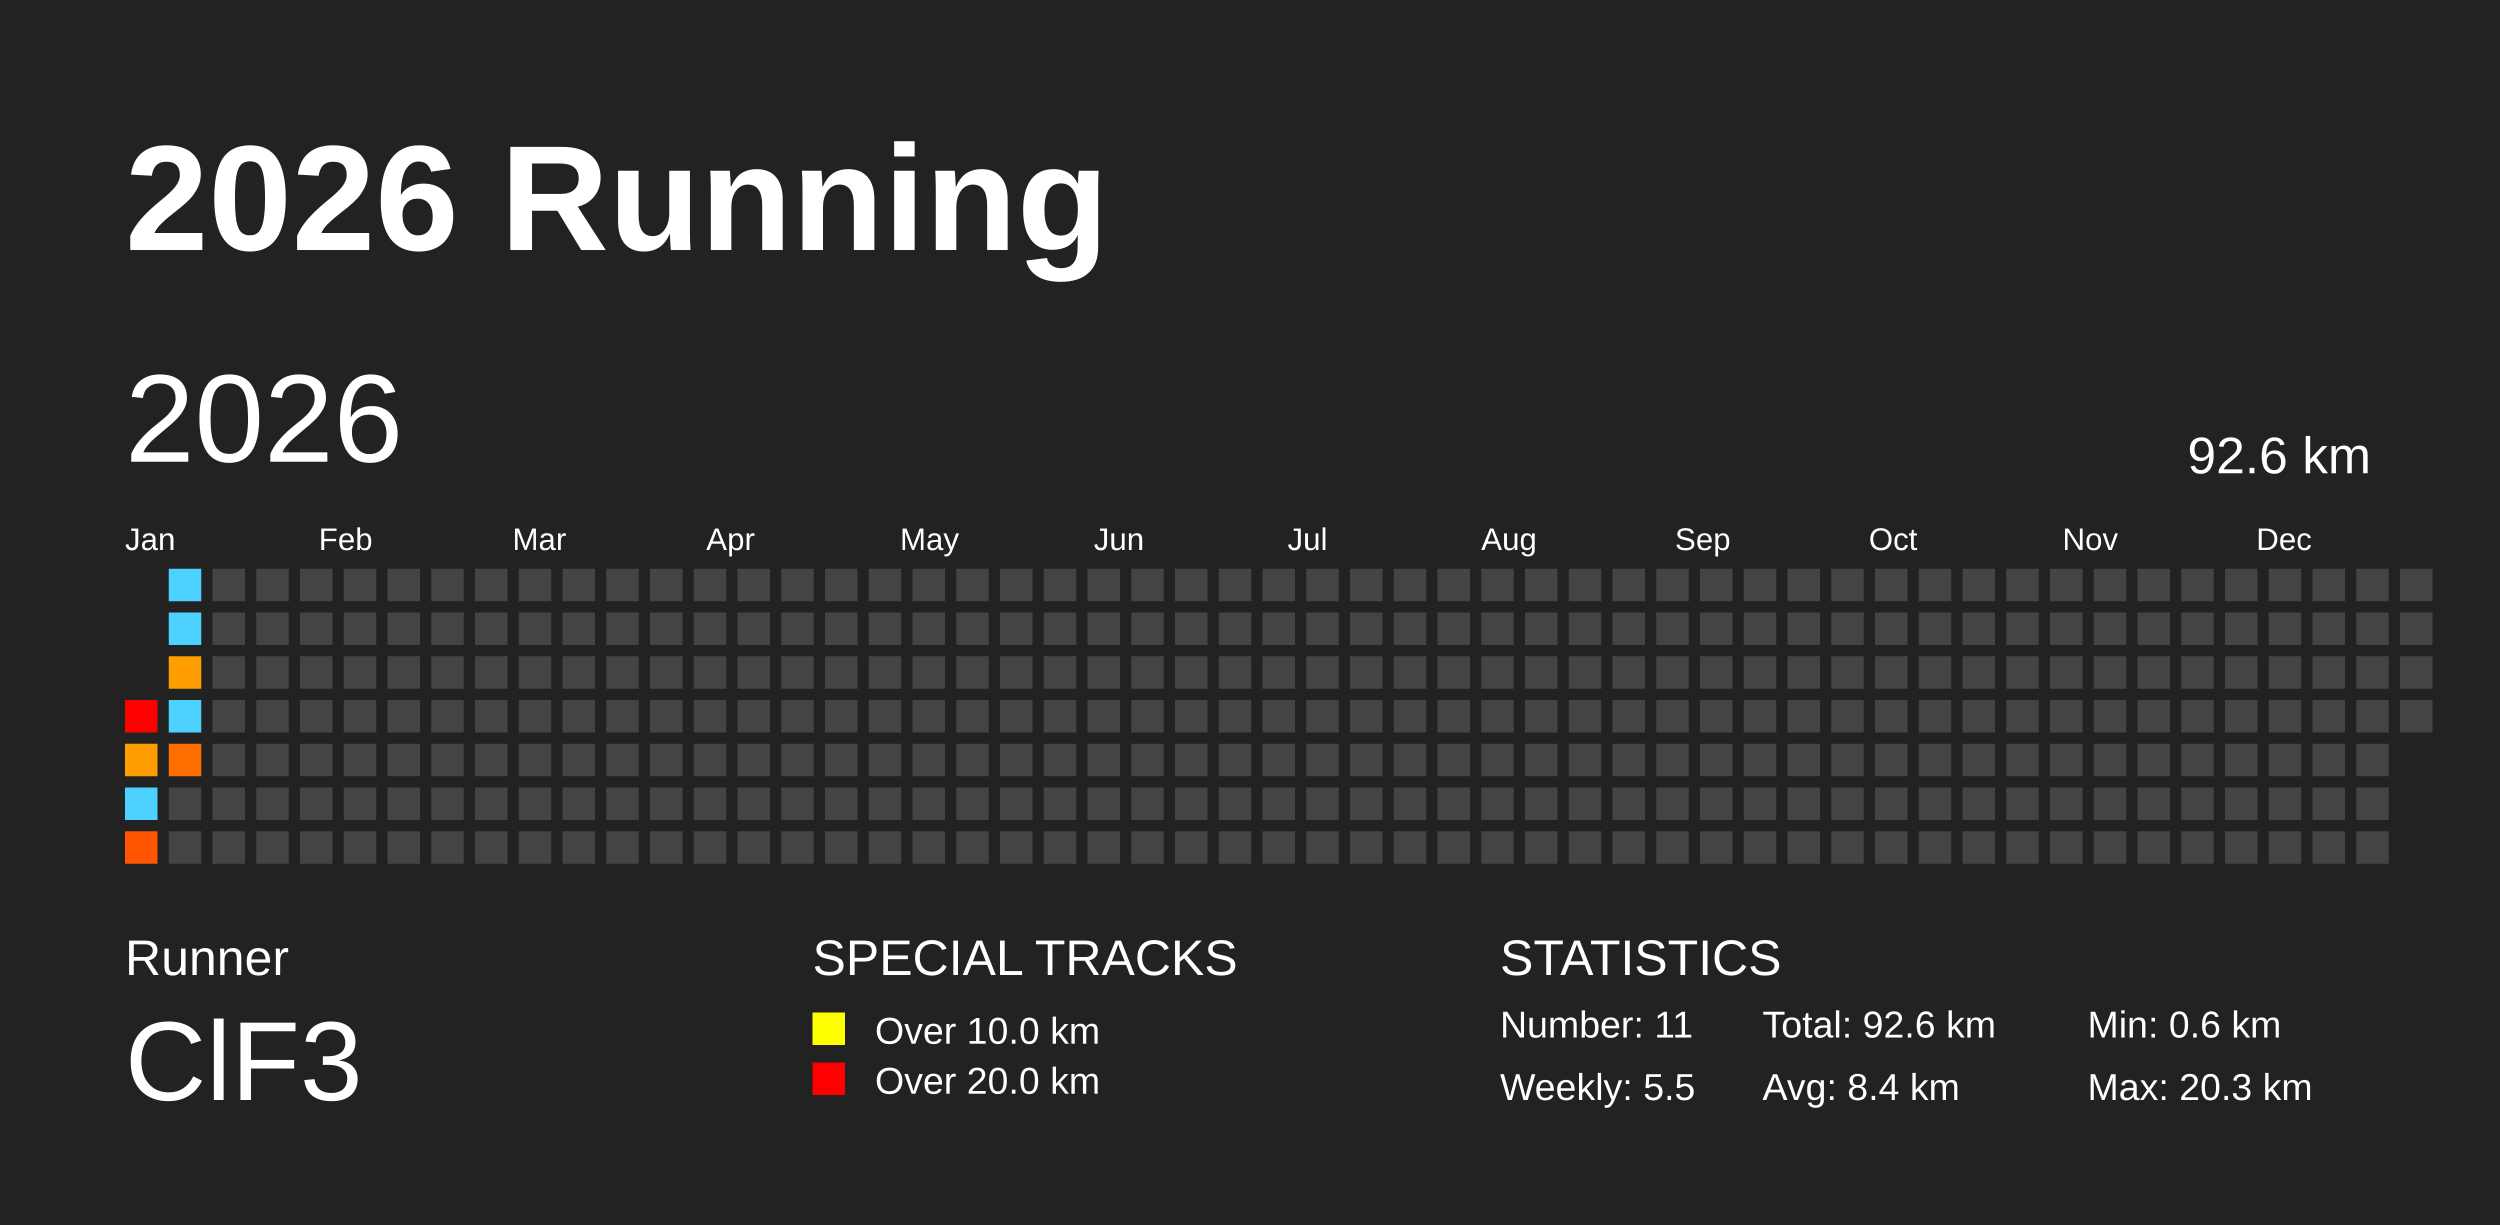
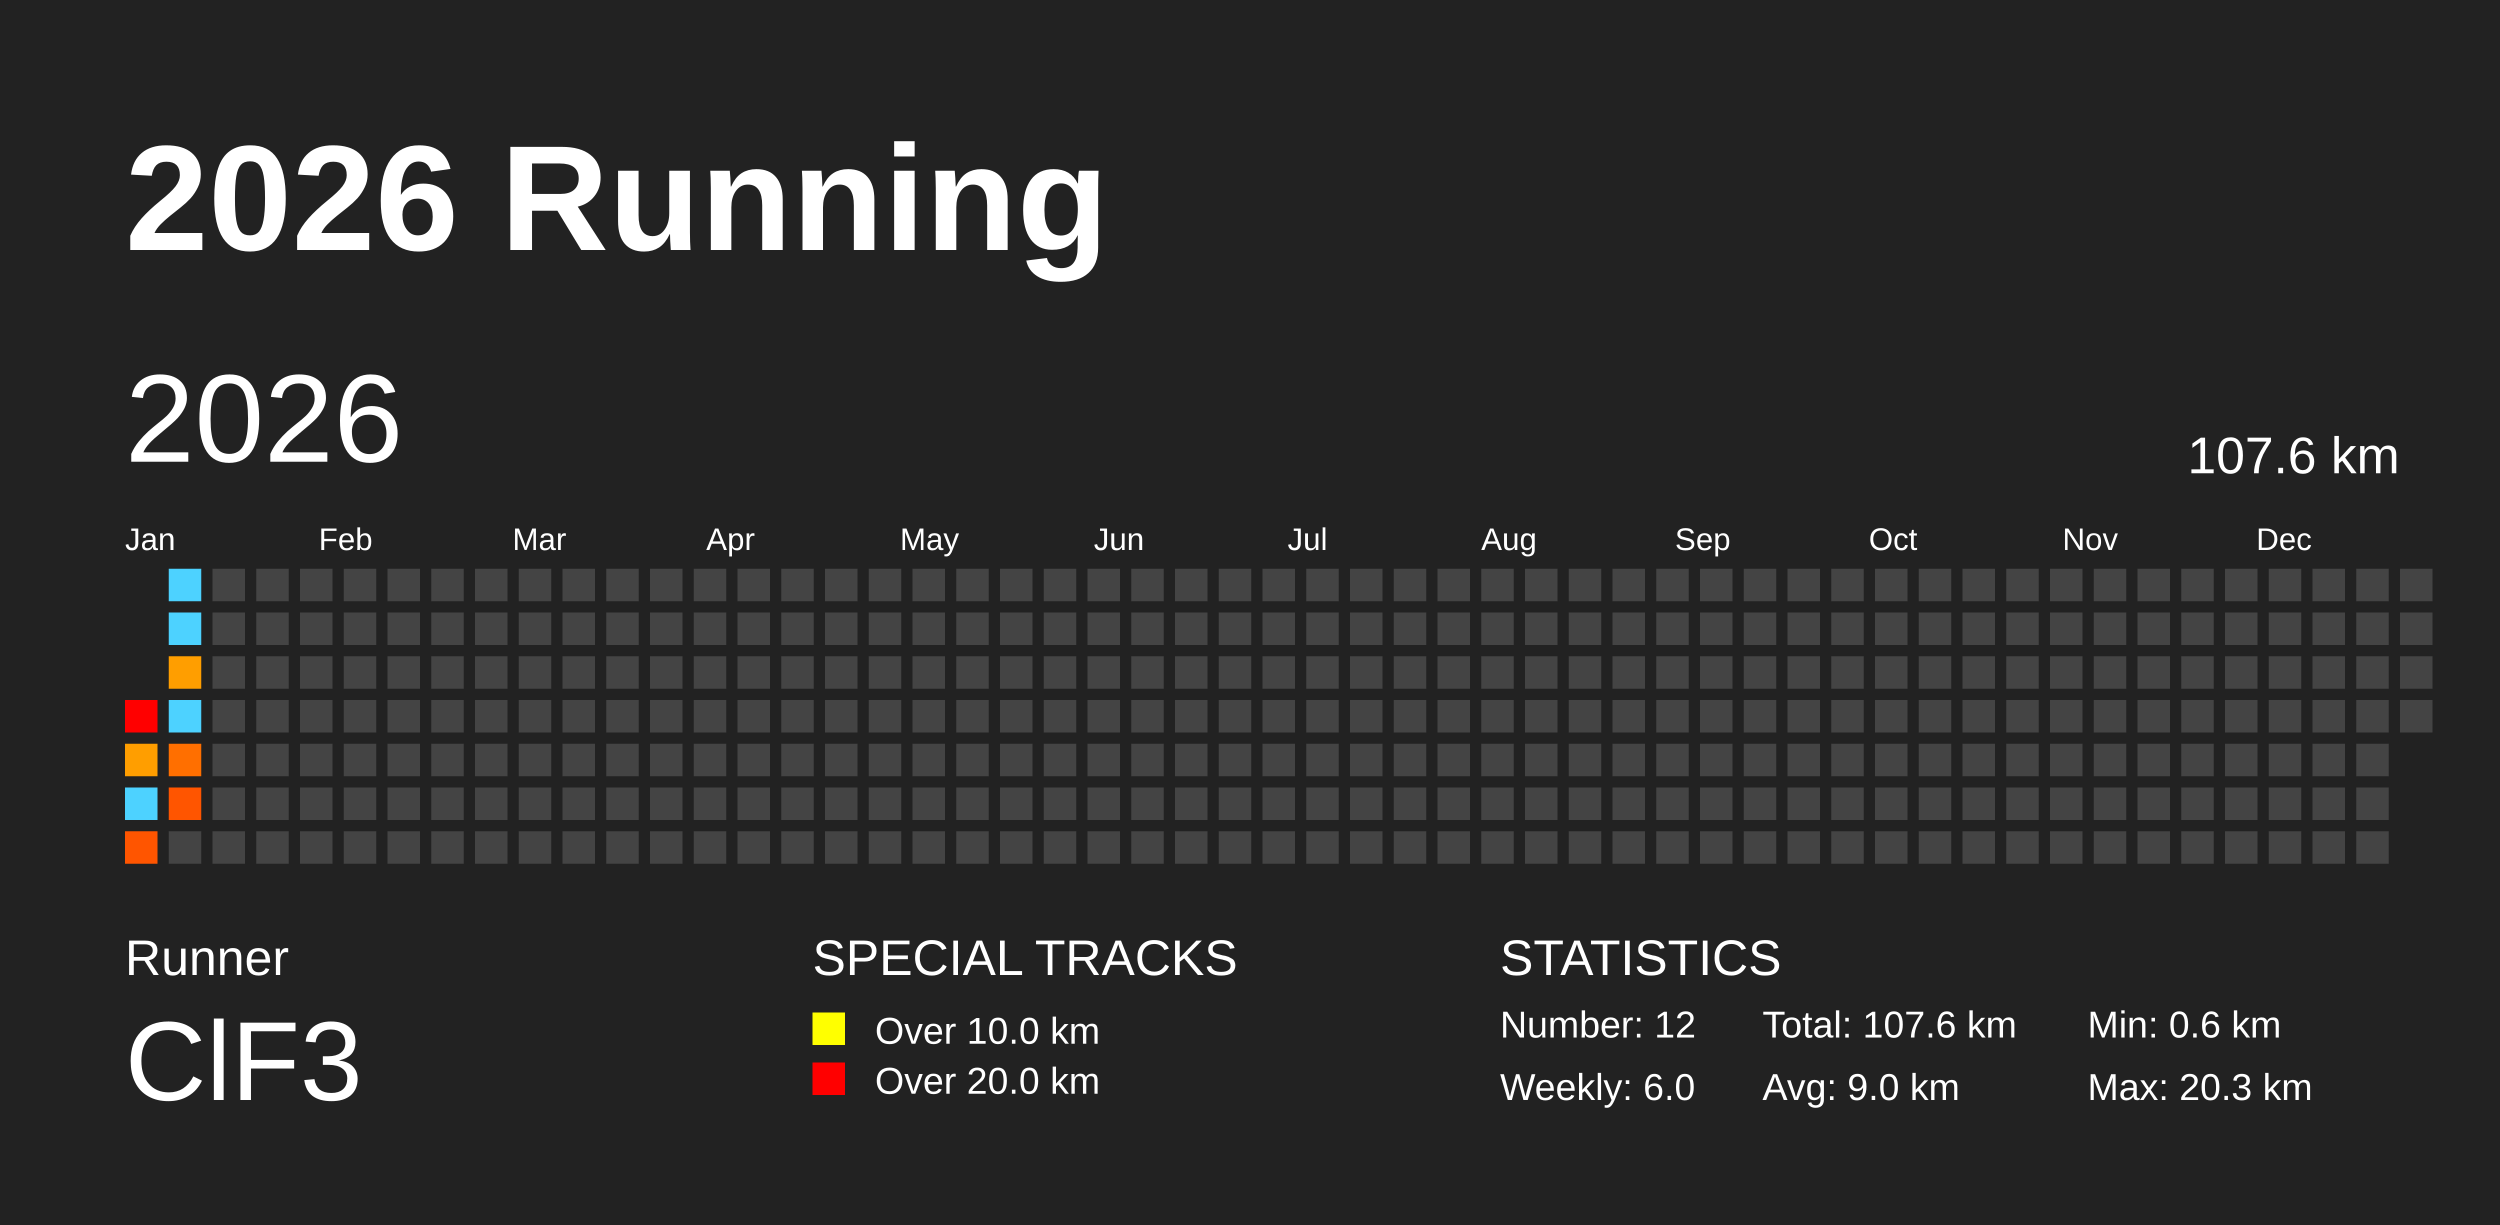
<svg xmlns="http://www.w3.org/2000/svg" baseProfile="full" height="98mm" version="1.1" viewBox="0,0,200,98" width="200mm">
  <defs />
  <rect fill="#222222" height="98" width="200" x="0" y="0" />
  <text fill="#FFFFFF" style="font-size:12px; font-family:Arial; font-weight:bold;" x="10" y="20">2026 Running</text>
  <text fill="#FFFFFF" style="font-size:4px; font-family:Arial" x="10" y="78">Runner</text>
  <text fill="#FFFFFF" style="font-size:9px; font-family:Arial" x="10" y="88">ClF3</text>
  <text fill="#FFFFFF" style="font-size:4px; font-family:Arial" x="65" y="78">SPECIAL TRACKS</text>
  <rect fill="yellow" height="2.6" width="2.6" x="65" y="81" />
  <text fill="#FFFFFF" style="font-size:3px; font-family:Arial" x="70" y="83.5">Over 10.0 km</text>
  <rect fill="red" height="2.6" width="2.6" x="65" y="85" />
  <text fill="#FFFFFF" style="font-size:3px; font-family:Arial" x="70" y="87.5">Over 20.0 km</text>
  <text fill="#FFFFFF" style="font-size:4px; font-family:Arial" x="120" y="78">STATISTICS</text>
-   <text fill="#FFFFFF" style="font-size:3px; font-family:Arial" x="120" y="83">Number: 11</text>
-   <text fill="#FFFFFF" style="font-size:3px; font-family:Arial" x="120" y="88">Weekly: 5.5</text>
-   <text fill="#FFFFFF" style="font-size:3px; font-family:Arial" x="141" y="83">Total: 92.6 km</text>
-   <text fill="#FFFFFF" style="font-size:3px; font-family:Arial" x="141" y="88">Avg: 8.4 km</text>
+   <text fill="#FFFFFF" style="font-size:3px; font-family:Arial" x="120" y="83">Number: 12</text>
+   <text fill="#FFFFFF" style="font-size:3px; font-family:Arial" x="120" y="88">Weekly: 6.0</text>
+   <text fill="#FFFFFF" style="font-size:3px; font-family:Arial" x="141" y="83">Total: 107.6 km</text>
+   <text fill="#FFFFFF" style="font-size:3px; font-family:Arial" x="141" y="88">Avg: 9.0 km</text>
  <text fill="#FFFFFF" style="font-size:3px; font-family:Arial" x="167" y="83">Min: 0.6 km</text>
  <text fill="#FFFFFF" style="font-size:3px; font-family:Arial" x="167" y="88">Max: 20.3 km</text>
  <text dominant-baseline="hanging" fill="#FFFFFF" style="font-size:10.0px; font-family:Arial;" x="10" y="30">2026</text>
-   <text dominant-baseline="hanging" fill="#FFFFFF" style="font-size:4.125px; font-family:Arial;" x="175" y="35">92.6 km</text>
+   <text dominant-baseline="hanging" fill="#FFFFFF" style="font-size:4.125px; font-family:Arial;" x="175" y="35">107.6 km</text>
  <text fill="#FFFFFF" style="font-size:2.5px; font-family:Arial" x="10.0" y="44">Jan</text>
  <text fill="#FFFFFF" style="font-size:2.5px; font-family:Arial" x="25.5" y="44">Feb</text>
  <text fill="#FFFFFF" style="font-size:2.5px; font-family:Arial" x="41.0" y="44">Mar</text>
  <text fill="#FFFFFF" style="font-size:2.5px; font-family:Arial" x="56.5" y="44">Apr</text>
  <text fill="#FFFFFF" style="font-size:2.5px; font-family:Arial" x="72.0" y="44">May</text>
  <text fill="#FFFFFF" style="font-size:2.5px; font-family:Arial" x="87.5" y="44">Jun</text>
  <text fill="#FFFFFF" style="font-size:2.5px; font-family:Arial" x="103.0" y="44">Jul</text>
  <text fill="#FFFFFF" style="font-size:2.5px; font-family:Arial" x="118.5" y="44">Aug</text>
  <text fill="#FFFFFF" style="font-size:2.5px; font-family:Arial" x="134.0" y="44">Sep</text>
  <text fill="#FFFFFF" style="font-size:2.5px; font-family:Arial" x="149.5" y="44">Oct</text>
  <text fill="#FFFFFF" style="font-size:2.5px; font-family:Arial" x="165.0" y="44">Nov</text>
  <text fill="#FFFFFF" style="font-size:2.5px; font-family:Arial" x="180.5" y="44">Dec</text>
  <rect fill="red" height="2.6" width="2.6" x="10.0" y="56.0" />
  <rect fill="#ff9e00" height="2.6" width="2.6" x="10.0" y="59.5" />
  <rect fill="#4dd2ff" height="2.6" width="2.6" x="10.0" y="63.0" />
  <rect fill="#ff5500" height="2.6" width="2.6" x="10.0" y="66.5" />
  <rect fill="#4dd2ff" height="2.6" width="2.6" x="13.5" y="45.5" />
  <rect fill="#4dd2ff" height="2.6" width="2.6" x="13.5" y="49.0" />
  <rect fill="#ff9e00" height="2.6" width="2.6" x="13.5" y="52.5" />
  <rect fill="#4dd2ff" height="2.6" width="2.6" x="13.5" y="56.0" />
  <rect fill="#ff6f00" height="2.6" width="2.6" x="13.5" y="59.5" />
-   <rect fill="#444444" height="2.6" width="2.6" x="13.5" y="63.0" />
+   <rect fill="#ff5500" height="2.6" width="2.6" x="13.5" y="63.0" />
  <rect fill="#444444" height="2.6" width="2.6" x="13.5" y="66.5" />
  <rect fill="#444444" height="2.6" width="2.6" x="17.0" y="45.5" />
  <rect fill="#444444" height="2.6" width="2.6" x="17.0" y="49.0" />
  <rect fill="#444444" height="2.6" width="2.6" x="17.0" y="52.5" />
  <rect fill="#444444" height="2.6" width="2.6" x="17.0" y="56.0" />
  <rect fill="#444444" height="2.6" width="2.6" x="17.0" y="59.5" />
  <rect fill="#444444" height="2.6" width="2.6" x="17.0" y="63.0" />
  <rect fill="#444444" height="2.6" width="2.6" x="17.0" y="66.5" />
  <rect fill="#444444" height="2.6" width="2.6" x="20.5" y="45.5" />
  <rect fill="#444444" height="2.6" width="2.6" x="20.5" y="49.0" />
  <rect fill="#444444" height="2.6" width="2.6" x="20.5" y="52.5" />
  <rect fill="#444444" height="2.6" width="2.6" x="20.5" y="56.0" />
  <rect fill="#444444" height="2.6" width="2.6" x="20.5" y="59.5" />
  <rect fill="#444444" height="2.6" width="2.6" x="20.5" y="63.0" />
  <rect fill="#444444" height="2.6" width="2.6" x="20.5" y="66.5" />
  <rect fill="#444444" height="2.6" width="2.6" x="24.0" y="45.5" />
  <rect fill="#444444" height="2.6" width="2.6" x="24.0" y="49.0" />
  <rect fill="#444444" height="2.6" width="2.6" x="24.0" y="52.5" />
  <rect fill="#444444" height="2.6" width="2.6" x="24.0" y="56.0" />
  <rect fill="#444444" height="2.6" width="2.6" x="24.0" y="59.5" />
  <rect fill="#444444" height="2.6" width="2.6" x="24.0" y="63.0" />
  <rect fill="#444444" height="2.6" width="2.6" x="24.0" y="66.5" />
  <rect fill="#444444" height="2.6" width="2.6" x="27.5" y="45.5" />
  <rect fill="#444444" height="2.6" width="2.6" x="27.5" y="49.0" />
  <rect fill="#444444" height="2.6" width="2.6" x="27.5" y="52.5" />
  <rect fill="#444444" height="2.6" width="2.6" x="27.5" y="56.0" />
  <rect fill="#444444" height="2.6" width="2.6" x="27.5" y="59.5" />
  <rect fill="#444444" height="2.6" width="2.6" x="27.5" y="63.0" />
  <rect fill="#444444" height="2.6" width="2.6" x="27.5" y="66.5" />
  <rect fill="#444444" height="2.6" width="2.6" x="31.0" y="45.5" />
  <rect fill="#444444" height="2.6" width="2.6" x="31.0" y="49.0" />
  <rect fill="#444444" height="2.6" width="2.6" x="31.0" y="52.5" />
  <rect fill="#444444" height="2.6" width="2.6" x="31.0" y="56.0" />
  <rect fill="#444444" height="2.6" width="2.6" x="31.0" y="59.5" />
  <rect fill="#444444" height="2.6" width="2.6" x="31.0" y="63.0" />
  <rect fill="#444444" height="2.6" width="2.6" x="31.0" y="66.5" />
  <rect fill="#444444" height="2.6" width="2.6" x="34.5" y="45.5" />
  <rect fill="#444444" height="2.6" width="2.6" x="34.5" y="49.0" />
  <rect fill="#444444" height="2.6" width="2.6" x="34.5" y="52.5" />
  <rect fill="#444444" height="2.6" width="2.6" x="34.5" y="56.0" />
  <rect fill="#444444" height="2.6" width="2.6" x="34.5" y="59.5" />
  <rect fill="#444444" height="2.6" width="2.6" x="34.5" y="63.0" />
  <rect fill="#444444" height="2.6" width="2.6" x="34.5" y="66.5" />
  <rect fill="#444444" height="2.6" width="2.6" x="38.0" y="45.5" />
  <rect fill="#444444" height="2.6" width="2.6" x="38.0" y="49.0" />
  <rect fill="#444444" height="2.6" width="2.6" x="38.0" y="52.5" />
  <rect fill="#444444" height="2.6" width="2.6" x="38.0" y="56.0" />
  <rect fill="#444444" height="2.6" width="2.6" x="38.0" y="59.5" />
  <rect fill="#444444" height="2.6" width="2.6" x="38.0" y="63.0" />
  <rect fill="#444444" height="2.6" width="2.6" x="38.0" y="66.5" />
  <rect fill="#444444" height="2.6" width="2.6" x="41.5" y="45.5" />
  <rect fill="#444444" height="2.6" width="2.6" x="41.5" y="49.0" />
  <rect fill="#444444" height="2.6" width="2.6" x="41.5" y="52.5" />
  <rect fill="#444444" height="2.6" width="2.6" x="41.5" y="56.0" />
  <rect fill="#444444" height="2.6" width="2.6" x="41.5" y="59.5" />
  <rect fill="#444444" height="2.6" width="2.6" x="41.5" y="63.0" />
  <rect fill="#444444" height="2.6" width="2.6" x="41.5" y="66.5" />
  <rect fill="#444444" height="2.6" width="2.6" x="45.0" y="45.5" />
  <rect fill="#444444" height="2.6" width="2.6" x="45.0" y="49.0" />
  <rect fill="#444444" height="2.6" width="2.6" x="45.0" y="52.5" />
  <rect fill="#444444" height="2.6" width="2.6" x="45.0" y="56.0" />
  <rect fill="#444444" height="2.6" width="2.6" x="45.0" y="59.5" />
  <rect fill="#444444" height="2.6" width="2.6" x="45.0" y="63.0" />
  <rect fill="#444444" height="2.6" width="2.6" x="45.0" y="66.5" />
  <rect fill="#444444" height="2.6" width="2.6" x="48.5" y="45.5" />
  <rect fill="#444444" height="2.6" width="2.6" x="48.5" y="49.0" />
  <rect fill="#444444" height="2.6" width="2.6" x="48.5" y="52.5" />
  <rect fill="#444444" height="2.6" width="2.6" x="48.5" y="56.0" />
  <rect fill="#444444" height="2.6" width="2.6" x="48.5" y="59.5" />
  <rect fill="#444444" height="2.6" width="2.6" x="48.5" y="63.0" />
  <rect fill="#444444" height="2.6" width="2.6" x="48.5" y="66.5" />
  <rect fill="#444444" height="2.6" width="2.6" x="52.0" y="45.5" />
  <rect fill="#444444" height="2.6" width="2.6" x="52.0" y="49.0" />
  <rect fill="#444444" height="2.6" width="2.6" x="52.0" y="52.5" />
  <rect fill="#444444" height="2.6" width="2.6" x="52.0" y="56.0" />
  <rect fill="#444444" height="2.6" width="2.6" x="52.0" y="59.5" />
  <rect fill="#444444" height="2.6" width="2.6" x="52.0" y="63.0" />
  <rect fill="#444444" height="2.6" width="2.6" x="52.0" y="66.5" />
  <rect fill="#444444" height="2.6" width="2.6" x="55.5" y="45.5" />
  <rect fill="#444444" height="2.6" width="2.6" x="55.5" y="49.0" />
  <rect fill="#444444" height="2.6" width="2.6" x="55.5" y="52.5" />
  <rect fill="#444444" height="2.6" width="2.6" x="55.5" y="56.0" />
  <rect fill="#444444" height="2.6" width="2.6" x="55.5" y="59.5" />
  <rect fill="#444444" height="2.6" width="2.6" x="55.5" y="63.0" />
  <rect fill="#444444" height="2.6" width="2.6" x="55.5" y="66.5" />
  <rect fill="#444444" height="2.6" width="2.6" x="59.0" y="45.5" />
  <rect fill="#444444" height="2.6" width="2.6" x="59.0" y="49.0" />
  <rect fill="#444444" height="2.6" width="2.6" x="59.0" y="52.5" />
  <rect fill="#444444" height="2.6" width="2.6" x="59.0" y="56.0" />
  <rect fill="#444444" height="2.6" width="2.6" x="59.0" y="59.5" />
  <rect fill="#444444" height="2.6" width="2.6" x="59.0" y="63.0" />
  <rect fill="#444444" height="2.6" width="2.6" x="59.0" y="66.5" />
  <rect fill="#444444" height="2.6" width="2.6" x="62.5" y="45.5" />
  <rect fill="#444444" height="2.6" width="2.6" x="62.5" y="49.0" />
  <rect fill="#444444" height="2.6" width="2.6" x="62.5" y="52.5" />
  <rect fill="#444444" height="2.6" width="2.6" x="62.5" y="56.0" />
  <rect fill="#444444" height="2.6" width="2.6" x="62.5" y="59.5" />
  <rect fill="#444444" height="2.6" width="2.6" x="62.5" y="63.0" />
  <rect fill="#444444" height="2.6" width="2.6" x="62.5" y="66.5" />
  <rect fill="#444444" height="2.6" width="2.6" x="66.0" y="45.5" />
  <rect fill="#444444" height="2.6" width="2.6" x="66.0" y="49.0" />
  <rect fill="#444444" height="2.6" width="2.6" x="66.0" y="52.5" />
  <rect fill="#444444" height="2.6" width="2.6" x="66.0" y="56.0" />
  <rect fill="#444444" height="2.6" width="2.6" x="66.0" y="59.5" />
  <rect fill="#444444" height="2.6" width="2.6" x="66.0" y="63.0" />
  <rect fill="#444444" height="2.6" width="2.6" x="66.0" y="66.5" />
  <rect fill="#444444" height="2.6" width="2.6" x="69.5" y="45.5" />
  <rect fill="#444444" height="2.6" width="2.6" x="69.5" y="49.0" />
  <rect fill="#444444" height="2.6" width="2.6" x="69.5" y="52.5" />
  <rect fill="#444444" height="2.6" width="2.6" x="69.5" y="56.0" />
  <rect fill="#444444" height="2.6" width="2.6" x="69.5" y="59.5" />
  <rect fill="#444444" height="2.6" width="2.6" x="69.5" y="63.0" />
  <rect fill="#444444" height="2.6" width="2.6" x="69.5" y="66.5" />
  <rect fill="#444444" height="2.6" width="2.6" x="73.0" y="45.5" />
  <rect fill="#444444" height="2.6" width="2.6" x="73.0" y="49.0" />
  <rect fill="#444444" height="2.6" width="2.6" x="73.0" y="52.5" />
  <rect fill="#444444" height="2.6" width="2.6" x="73.0" y="56.0" />
  <rect fill="#444444" height="2.6" width="2.6" x="73.0" y="59.5" />
  <rect fill="#444444" height="2.6" width="2.6" x="73.0" y="63.0" />
  <rect fill="#444444" height="2.6" width="2.6" x="73.0" y="66.5" />
  <rect fill="#444444" height="2.6" width="2.6" x="76.5" y="45.5" />
  <rect fill="#444444" height="2.6" width="2.6" x="76.5" y="49.0" />
  <rect fill="#444444" height="2.6" width="2.6" x="76.5" y="52.5" />
  <rect fill="#444444" height="2.6" width="2.6" x="76.5" y="56.0" />
  <rect fill="#444444" height="2.6" width="2.6" x="76.5" y="59.5" />
  <rect fill="#444444" height="2.6" width="2.6" x="76.5" y="63.0" />
  <rect fill="#444444" height="2.6" width="2.6" x="76.5" y="66.5" />
  <rect fill="#444444" height="2.6" width="2.6" x="80.0" y="45.5" />
  <rect fill="#444444" height="2.6" width="2.6" x="80.0" y="49.0" />
  <rect fill="#444444" height="2.6" width="2.6" x="80.0" y="52.5" />
  <rect fill="#444444" height="2.6" width="2.6" x="80.0" y="56.0" />
  <rect fill="#444444" height="2.6" width="2.6" x="80.0" y="59.5" />
  <rect fill="#444444" height="2.6" width="2.6" x="80.0" y="63.0" />
  <rect fill="#444444" height="2.6" width="2.6" x="80.0" y="66.5" />
  <rect fill="#444444" height="2.6" width="2.6" x="83.5" y="45.5" />
  <rect fill="#444444" height="2.6" width="2.6" x="83.5" y="49.0" />
  <rect fill="#444444" height="2.6" width="2.6" x="83.5" y="52.5" />
  <rect fill="#444444" height="2.6" width="2.6" x="83.5" y="56.0" />
  <rect fill="#444444" height="2.6" width="2.6" x="83.5" y="59.5" />
  <rect fill="#444444" height="2.6" width="2.6" x="83.5" y="63.0" />
  <rect fill="#444444" height="2.6" width="2.6" x="83.5" y="66.5" />
  <rect fill="#444444" height="2.6" width="2.6" x="87.0" y="45.5" />
  <rect fill="#444444" height="2.6" width="2.6" x="87.0" y="49.0" />
  <rect fill="#444444" height="2.6" width="2.6" x="87.0" y="52.5" />
  <rect fill="#444444" height="2.6" width="2.6" x="87.0" y="56.0" />
  <rect fill="#444444" height="2.6" width="2.6" x="87.0" y="59.5" />
  <rect fill="#444444" height="2.6" width="2.6" x="87.0" y="63.0" />
  <rect fill="#444444" height="2.6" width="2.6" x="87.0" y="66.5" />
  <rect fill="#444444" height="2.6" width="2.6" x="90.5" y="45.5" />
  <rect fill="#444444" height="2.6" width="2.6" x="90.5" y="49.0" />
  <rect fill="#444444" height="2.6" width="2.6" x="90.5" y="52.5" />
  <rect fill="#444444" height="2.6" width="2.6" x="90.5" y="56.0" />
  <rect fill="#444444" height="2.6" width="2.6" x="90.5" y="59.5" />
  <rect fill="#444444" height="2.6" width="2.6" x="90.5" y="63.0" />
  <rect fill="#444444" height="2.6" width="2.6" x="90.5" y="66.5" />
  <rect fill="#444444" height="2.6" width="2.6" x="94.0" y="45.5" />
  <rect fill="#444444" height="2.6" width="2.6" x="94.0" y="49.0" />
  <rect fill="#444444" height="2.6" width="2.6" x="94.0" y="52.5" />
  <rect fill="#444444" height="2.6" width="2.6" x="94.0" y="56.0" />
  <rect fill="#444444" height="2.6" width="2.6" x="94.0" y="59.5" />
  <rect fill="#444444" height="2.6" width="2.6" x="94.0" y="63.0" />
  <rect fill="#444444" height="2.6" width="2.6" x="94.0" y="66.5" />
  <rect fill="#444444" height="2.6" width="2.6" x="97.5" y="45.5" />
  <rect fill="#444444" height="2.6" width="2.6" x="97.5" y="49.0" />
  <rect fill="#444444" height="2.6" width="2.6" x="97.5" y="52.5" />
  <rect fill="#444444" height="2.6" width="2.6" x="97.5" y="56.0" />
  <rect fill="#444444" height="2.6" width="2.6" x="97.5" y="59.5" />
  <rect fill="#444444" height="2.6" width="2.6" x="97.5" y="63.0" />
  <rect fill="#444444" height="2.6" width="2.6" x="97.5" y="66.5" />
  <rect fill="#444444" height="2.6" width="2.6" x="101.0" y="45.5" />
  <rect fill="#444444" height="2.6" width="2.6" x="101.0" y="49.0" />
  <rect fill="#444444" height="2.6" width="2.6" x="101.0" y="52.5" />
  <rect fill="#444444" height="2.6" width="2.6" x="101.0" y="56.0" />
  <rect fill="#444444" height="2.6" width="2.6" x="101.0" y="59.5" />
  <rect fill="#444444" height="2.6" width="2.6" x="101.0" y="63.0" />
  <rect fill="#444444" height="2.6" width="2.6" x="101.0" y="66.5" />
  <rect fill="#444444" height="2.6" width="2.6" x="104.5" y="45.5" />
  <rect fill="#444444" height="2.6" width="2.6" x="104.5" y="49.0" />
  <rect fill="#444444" height="2.6" width="2.6" x="104.5" y="52.5" />
  <rect fill="#444444" height="2.6" width="2.6" x="104.5" y="56.0" />
  <rect fill="#444444" height="2.6" width="2.6" x="104.5" y="59.5" />
  <rect fill="#444444" height="2.6" width="2.6" x="104.5" y="63.0" />
  <rect fill="#444444" height="2.6" width="2.6" x="104.5" y="66.5" />
  <rect fill="#444444" height="2.6" width="2.6" x="108.0" y="45.5" />
  <rect fill="#444444" height="2.6" width="2.6" x="108.0" y="49.0" />
  <rect fill="#444444" height="2.6" width="2.6" x="108.0" y="52.5" />
  <rect fill="#444444" height="2.6" width="2.6" x="108.0" y="56.0" />
  <rect fill="#444444" height="2.6" width="2.6" x="108.0" y="59.5" />
  <rect fill="#444444" height="2.6" width="2.6" x="108.0" y="63.0" />
  <rect fill="#444444" height="2.6" width="2.6" x="108.0" y="66.5" />
  <rect fill="#444444" height="2.6" width="2.6" x="111.5" y="45.5" />
  <rect fill="#444444" height="2.6" width="2.6" x="111.5" y="49.0" />
  <rect fill="#444444" height="2.6" width="2.6" x="111.5" y="52.5" />
  <rect fill="#444444" height="2.6" width="2.6" x="111.5" y="56.0" />
  <rect fill="#444444" height="2.6" width="2.6" x="111.5" y="59.5" />
  <rect fill="#444444" height="2.6" width="2.6" x="111.5" y="63.0" />
  <rect fill="#444444" height="2.6" width="2.6" x="111.5" y="66.5" />
  <rect fill="#444444" height="2.6" width="2.6" x="115.0" y="45.5" />
  <rect fill="#444444" height="2.6" width="2.6" x="115.0" y="49.0" />
  <rect fill="#444444" height="2.6" width="2.6" x="115.0" y="52.5" />
  <rect fill="#444444" height="2.6" width="2.6" x="115.0" y="56.0" />
  <rect fill="#444444" height="2.6" width="2.6" x="115.0" y="59.5" />
  <rect fill="#444444" height="2.6" width="2.6" x="115.0" y="63.0" />
  <rect fill="#444444" height="2.6" width="2.6" x="115.0" y="66.5" />
  <rect fill="#444444" height="2.6" width="2.6" x="118.5" y="45.5" />
  <rect fill="#444444" height="2.6" width="2.6" x="118.5" y="49.0" />
  <rect fill="#444444" height="2.6" width="2.6" x="118.5" y="52.5" />
  <rect fill="#444444" height="2.6" width="2.6" x="118.5" y="56.0" />
  <rect fill="#444444" height="2.6" width="2.6" x="118.5" y="59.5" />
  <rect fill="#444444" height="2.6" width="2.6" x="118.5" y="63.0" />
  <rect fill="#444444" height="2.6" width="2.6" x="118.5" y="66.5" />
  <rect fill="#444444" height="2.6" width="2.6" x="122.0" y="45.5" />
  <rect fill="#444444" height="2.6" width="2.6" x="122.0" y="49.0" />
  <rect fill="#444444" height="2.6" width="2.6" x="122.0" y="52.5" />
  <rect fill="#444444" height="2.6" width="2.6" x="122.0" y="56.0" />
  <rect fill="#444444" height="2.6" width="2.6" x="122.0" y="59.5" />
  <rect fill="#444444" height="2.6" width="2.6" x="122.0" y="63.0" />
  <rect fill="#444444" height="2.6" width="2.6" x="122.0" y="66.5" />
  <rect fill="#444444" height="2.6" width="2.6" x="125.5" y="45.5" />
  <rect fill="#444444" height="2.6" width="2.6" x="125.5" y="49.0" />
  <rect fill="#444444" height="2.6" width="2.6" x="125.5" y="52.5" />
  <rect fill="#444444" height="2.6" width="2.6" x="125.5" y="56.0" />
  <rect fill="#444444" height="2.6" width="2.6" x="125.5" y="59.5" />
  <rect fill="#444444" height="2.6" width="2.6" x="125.5" y="63.0" />
  <rect fill="#444444" height="2.6" width="2.6" x="125.5" y="66.5" />
  <rect fill="#444444" height="2.6" width="2.6" x="129.0" y="45.5" />
  <rect fill="#444444" height="2.6" width="2.6" x="129.0" y="49.0" />
  <rect fill="#444444" height="2.6" width="2.6" x="129.0" y="52.5" />
  <rect fill="#444444" height="2.6" width="2.6" x="129.0" y="56.0" />
  <rect fill="#444444" height="2.6" width="2.6" x="129.0" y="59.5" />
  <rect fill="#444444" height="2.6" width="2.6" x="129.0" y="63.0" />
  <rect fill="#444444" height="2.6" width="2.6" x="129.0" y="66.5" />
  <rect fill="#444444" height="2.6" width="2.6" x="132.5" y="45.5" />
  <rect fill="#444444" height="2.6" width="2.6" x="132.5" y="49.0" />
  <rect fill="#444444" height="2.6" width="2.6" x="132.5" y="52.5" />
  <rect fill="#444444" height="2.6" width="2.6" x="132.5" y="56.0" />
  <rect fill="#444444" height="2.6" width="2.6" x="132.5" y="59.5" />
  <rect fill="#444444" height="2.6" width="2.6" x="132.5" y="63.0" />
  <rect fill="#444444" height="2.6" width="2.6" x="132.5" y="66.5" />
  <rect fill="#444444" height="2.6" width="2.6" x="136.0" y="45.5" />
  <rect fill="#444444" height="2.6" width="2.6" x="136.0" y="49.0" />
  <rect fill="#444444" height="2.6" width="2.6" x="136.0" y="52.5" />
  <rect fill="#444444" height="2.6" width="2.6" x="136.0" y="56.0" />
  <rect fill="#444444" height="2.6" width="2.6" x="136.0" y="59.5" />
  <rect fill="#444444" height="2.6" width="2.6" x="136.0" y="63.0" />
  <rect fill="#444444" height="2.6" width="2.6" x="136.0" y="66.5" />
  <rect fill="#444444" height="2.6" width="2.6" x="139.5" y="45.5" />
  <rect fill="#444444" height="2.6" width="2.6" x="139.5" y="49.0" />
  <rect fill="#444444" height="2.6" width="2.6" x="139.5" y="52.5" />
  <rect fill="#444444" height="2.6" width="2.6" x="139.5" y="56.0" />
  <rect fill="#444444" height="2.6" width="2.6" x="139.5" y="59.5" />
  <rect fill="#444444" height="2.6" width="2.6" x="139.5" y="63.0" />
  <rect fill="#444444" height="2.6" width="2.6" x="139.5" y="66.5" />
  <rect fill="#444444" height="2.6" width="2.6" x="143.0" y="45.5" />
  <rect fill="#444444" height="2.6" width="2.6" x="143.0" y="49.0" />
  <rect fill="#444444" height="2.6" width="2.6" x="143.0" y="52.5" />
  <rect fill="#444444" height="2.6" width="2.6" x="143.0" y="56.0" />
  <rect fill="#444444" height="2.6" width="2.6" x="143.0" y="59.5" />
  <rect fill="#444444" height="2.6" width="2.6" x="143.0" y="63.0" />
  <rect fill="#444444" height="2.6" width="2.6" x="143.0" y="66.5" />
  <rect fill="#444444" height="2.6" width="2.6" x="146.5" y="45.5" />
  <rect fill="#444444" height="2.6" width="2.6" x="146.5" y="49.0" />
  <rect fill="#444444" height="2.6" width="2.6" x="146.5" y="52.5" />
  <rect fill="#444444" height="2.6" width="2.6" x="146.5" y="56.0" />
  <rect fill="#444444" height="2.6" width="2.6" x="146.5" y="59.5" />
  <rect fill="#444444" height="2.6" width="2.6" x="146.5" y="63.0" />
  <rect fill="#444444" height="2.6" width="2.6" x="146.5" y="66.5" />
  <rect fill="#444444" height="2.6" width="2.6" x="150.0" y="45.5" />
  <rect fill="#444444" height="2.6" width="2.6" x="150.0" y="49.0" />
  <rect fill="#444444" height="2.6" width="2.6" x="150.0" y="52.5" />
  <rect fill="#444444" height="2.6" width="2.6" x="150.0" y="56.0" />
  <rect fill="#444444" height="2.6" width="2.6" x="150.0" y="59.5" />
  <rect fill="#444444" height="2.6" width="2.6" x="150.0" y="63.0" />
  <rect fill="#444444" height="2.6" width="2.6" x="150.0" y="66.5" />
  <rect fill="#444444" height="2.6" width="2.6" x="153.5" y="45.5" />
  <rect fill="#444444" height="2.6" width="2.6" x="153.5" y="49.0" />
  <rect fill="#444444" height="2.6" width="2.6" x="153.5" y="52.5" />
  <rect fill="#444444" height="2.6" width="2.6" x="153.5" y="56.0" />
  <rect fill="#444444" height="2.6" width="2.6" x="153.5" y="59.5" />
  <rect fill="#444444" height="2.6" width="2.6" x="153.5" y="63.0" />
  <rect fill="#444444" height="2.6" width="2.6" x="153.5" y="66.5" />
  <rect fill="#444444" height="2.6" width="2.6" x="157.0" y="45.5" />
  <rect fill="#444444" height="2.6" width="2.6" x="157.0" y="49.0" />
  <rect fill="#444444" height="2.6" width="2.6" x="157.0" y="52.5" />
  <rect fill="#444444" height="2.6" width="2.6" x="157.0" y="56.0" />
  <rect fill="#444444" height="2.6" width="2.6" x="157.0" y="59.5" />
  <rect fill="#444444" height="2.6" width="2.6" x="157.0" y="63.0" />
  <rect fill="#444444" height="2.6" width="2.6" x="157.0" y="66.5" />
  <rect fill="#444444" height="2.6" width="2.6" x="160.5" y="45.5" />
  <rect fill="#444444" height="2.6" width="2.6" x="160.5" y="49.0" />
  <rect fill="#444444" height="2.6" width="2.6" x="160.5" y="52.5" />
  <rect fill="#444444" height="2.6" width="2.6" x="160.5" y="56.0" />
  <rect fill="#444444" height="2.6" width="2.6" x="160.5" y="59.5" />
  <rect fill="#444444" height="2.6" width="2.6" x="160.5" y="63.0" />
  <rect fill="#444444" height="2.6" width="2.6" x="160.5" y="66.5" />
  <rect fill="#444444" height="2.6" width="2.6" x="164.0" y="45.5" />
  <rect fill="#444444" height="2.6" width="2.6" x="164.0" y="49.0" />
  <rect fill="#444444" height="2.6" width="2.6" x="164.0" y="52.5" />
  <rect fill="#444444" height="2.6" width="2.6" x="164.0" y="56.0" />
  <rect fill="#444444" height="2.6" width="2.6" x="164.0" y="59.5" />
  <rect fill="#444444" height="2.6" width="2.6" x="164.0" y="63.0" />
  <rect fill="#444444" height="2.6" width="2.6" x="164.0" y="66.5" />
  <rect fill="#444444" height="2.6" width="2.6" x="167.5" y="45.5" />
  <rect fill="#444444" height="2.6" width="2.6" x="167.5" y="49.0" />
  <rect fill="#444444" height="2.6" width="2.6" x="167.5" y="52.5" />
  <rect fill="#444444" height="2.6" width="2.6" x="167.5" y="56.0" />
  <rect fill="#444444" height="2.6" width="2.6" x="167.5" y="59.5" />
  <rect fill="#444444" height="2.6" width="2.6" x="167.5" y="63.0" />
  <rect fill="#444444" height="2.6" width="2.6" x="167.5" y="66.5" />
  <rect fill="#444444" height="2.6" width="2.6" x="171.0" y="45.5" />
  <rect fill="#444444" height="2.6" width="2.6" x="171.0" y="49.0" />
  <rect fill="#444444" height="2.6" width="2.6" x="171.0" y="52.5" />
  <rect fill="#444444" height="2.6" width="2.6" x="171.0" y="56.0" />
  <rect fill="#444444" height="2.6" width="2.6" x="171.0" y="59.5" />
  <rect fill="#444444" height="2.6" width="2.6" x="171.0" y="63.0" />
  <rect fill="#444444" height="2.6" width="2.6" x="171.0" y="66.5" />
  <rect fill="#444444" height="2.6" width="2.6" x="174.5" y="45.5" />
  <rect fill="#444444" height="2.6" width="2.6" x="174.5" y="49.0" />
  <rect fill="#444444" height="2.6" width="2.6" x="174.5" y="52.5" />
  <rect fill="#444444" height="2.6" width="2.6" x="174.5" y="56.0" />
  <rect fill="#444444" height="2.6" width="2.6" x="174.5" y="59.5" />
  <rect fill="#444444" height="2.6" width="2.6" x="174.5" y="63.0" />
  <rect fill="#444444" height="2.6" width="2.6" x="174.5" y="66.5" />
  <rect fill="#444444" height="2.6" width="2.6" x="178.0" y="45.5" />
  <rect fill="#444444" height="2.6" width="2.6" x="178.0" y="49.0" />
  <rect fill="#444444" height="2.6" width="2.6" x="178.0" y="52.5" />
  <rect fill="#444444" height="2.6" width="2.6" x="178.0" y="56.0" />
  <rect fill="#444444" height="2.6" width="2.6" x="178.0" y="59.5" />
  <rect fill="#444444" height="2.6" width="2.6" x="178.0" y="63.0" />
  <rect fill="#444444" height="2.6" width="2.6" x="178.0" y="66.5" />
  <rect fill="#444444" height="2.6" width="2.6" x="181.5" y="45.5" />
  <rect fill="#444444" height="2.6" width="2.6" x="181.5" y="49.0" />
  <rect fill="#444444" height="2.6" width="2.6" x="181.5" y="52.5" />
  <rect fill="#444444" height="2.6" width="2.6" x="181.5" y="56.0" />
  <rect fill="#444444" height="2.6" width="2.6" x="181.5" y="59.5" />
  <rect fill="#444444" height="2.6" width="2.6" x="181.5" y="63.0" />
  <rect fill="#444444" height="2.6" width="2.6" x="181.5" y="66.5" />
  <rect fill="#444444" height="2.6" width="2.6" x="185.0" y="45.5" />
  <rect fill="#444444" height="2.6" width="2.6" x="185.0" y="49.0" />
  <rect fill="#444444" height="2.6" width="2.6" x="185.0" y="52.5" />
  <rect fill="#444444" height="2.6" width="2.6" x="185.0" y="56.0" />
  <rect fill="#444444" height="2.6" width="2.6" x="185.0" y="59.5" />
  <rect fill="#444444" height="2.6" width="2.6" x="185.0" y="63.0" />
  <rect fill="#444444" height="2.6" width="2.6" x="185.0" y="66.5" />
  <rect fill="#444444" height="2.6" width="2.6" x="188.5" y="45.5" />
  <rect fill="#444444" height="2.6" width="2.6" x="188.5" y="49.0" />
  <rect fill="#444444" height="2.6" width="2.6" x="188.5" y="52.5" />
  <rect fill="#444444" height="2.6" width="2.6" x="188.5" y="56.0" />
  <rect fill="#444444" height="2.6" width="2.6" x="188.5" y="59.5" />
  <rect fill="#444444" height="2.6" width="2.6" x="188.5" y="63.0" />
  <rect fill="#444444" height="2.6" width="2.6" x="188.5" y="66.5" />
  <rect fill="#444444" height="2.6" width="2.6" x="192.0" y="45.5" />
  <rect fill="#444444" height="2.6" width="2.6" x="192.0" y="49.0" />
  <rect fill="#444444" height="2.6" width="2.6" x="192.0" y="52.5" />
  <rect fill="#444444" height="2.6" width="2.6" x="192.0" y="56.0" />
</svg>
